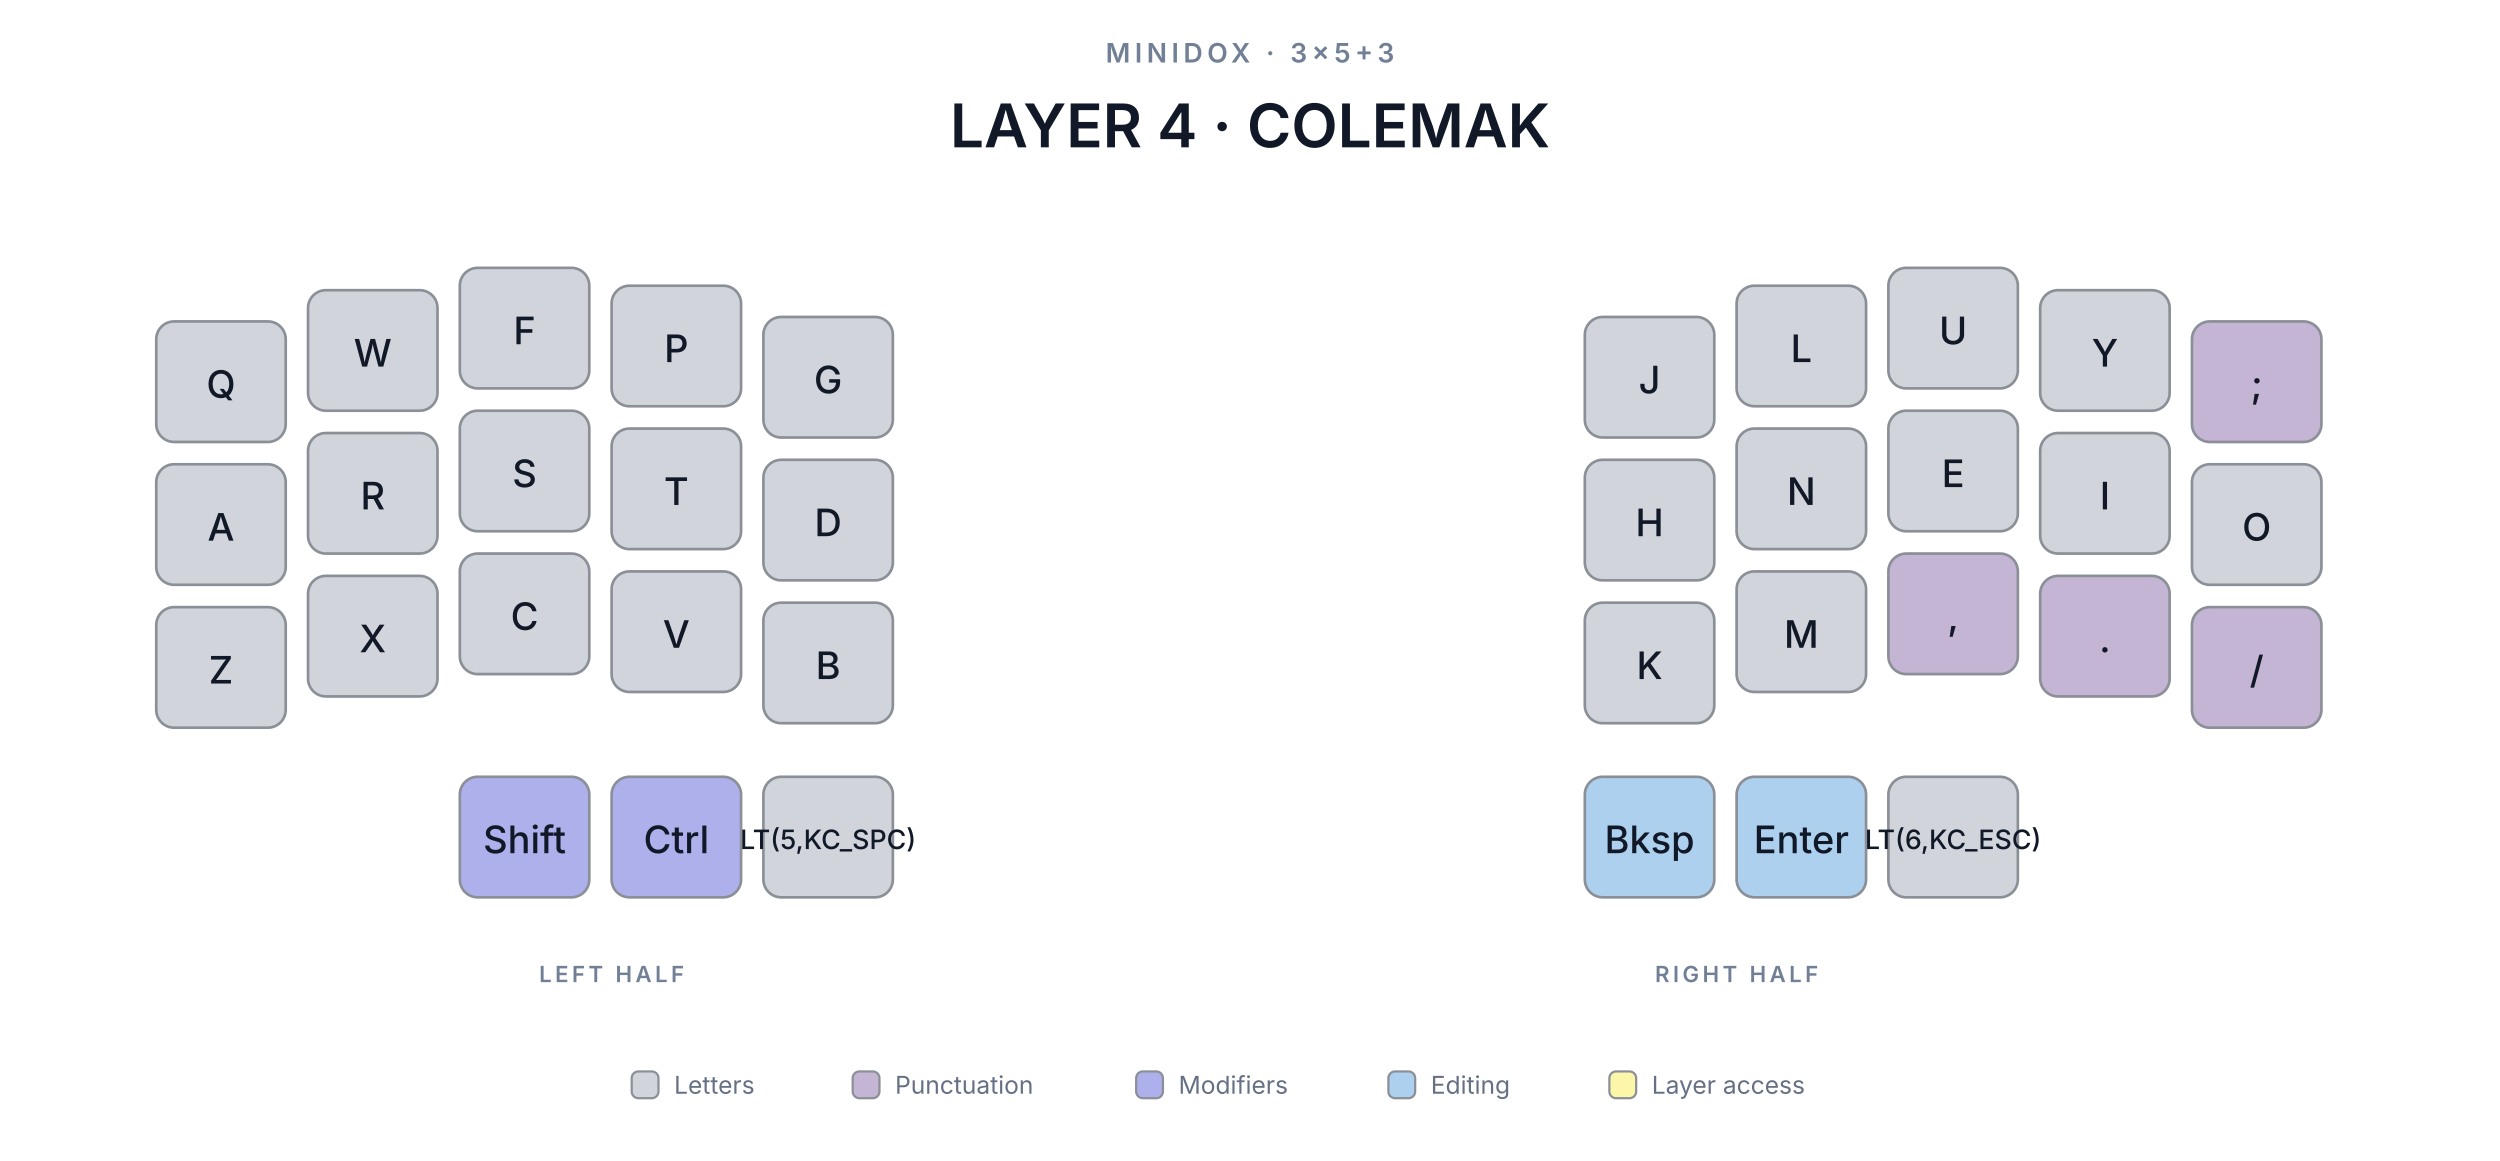
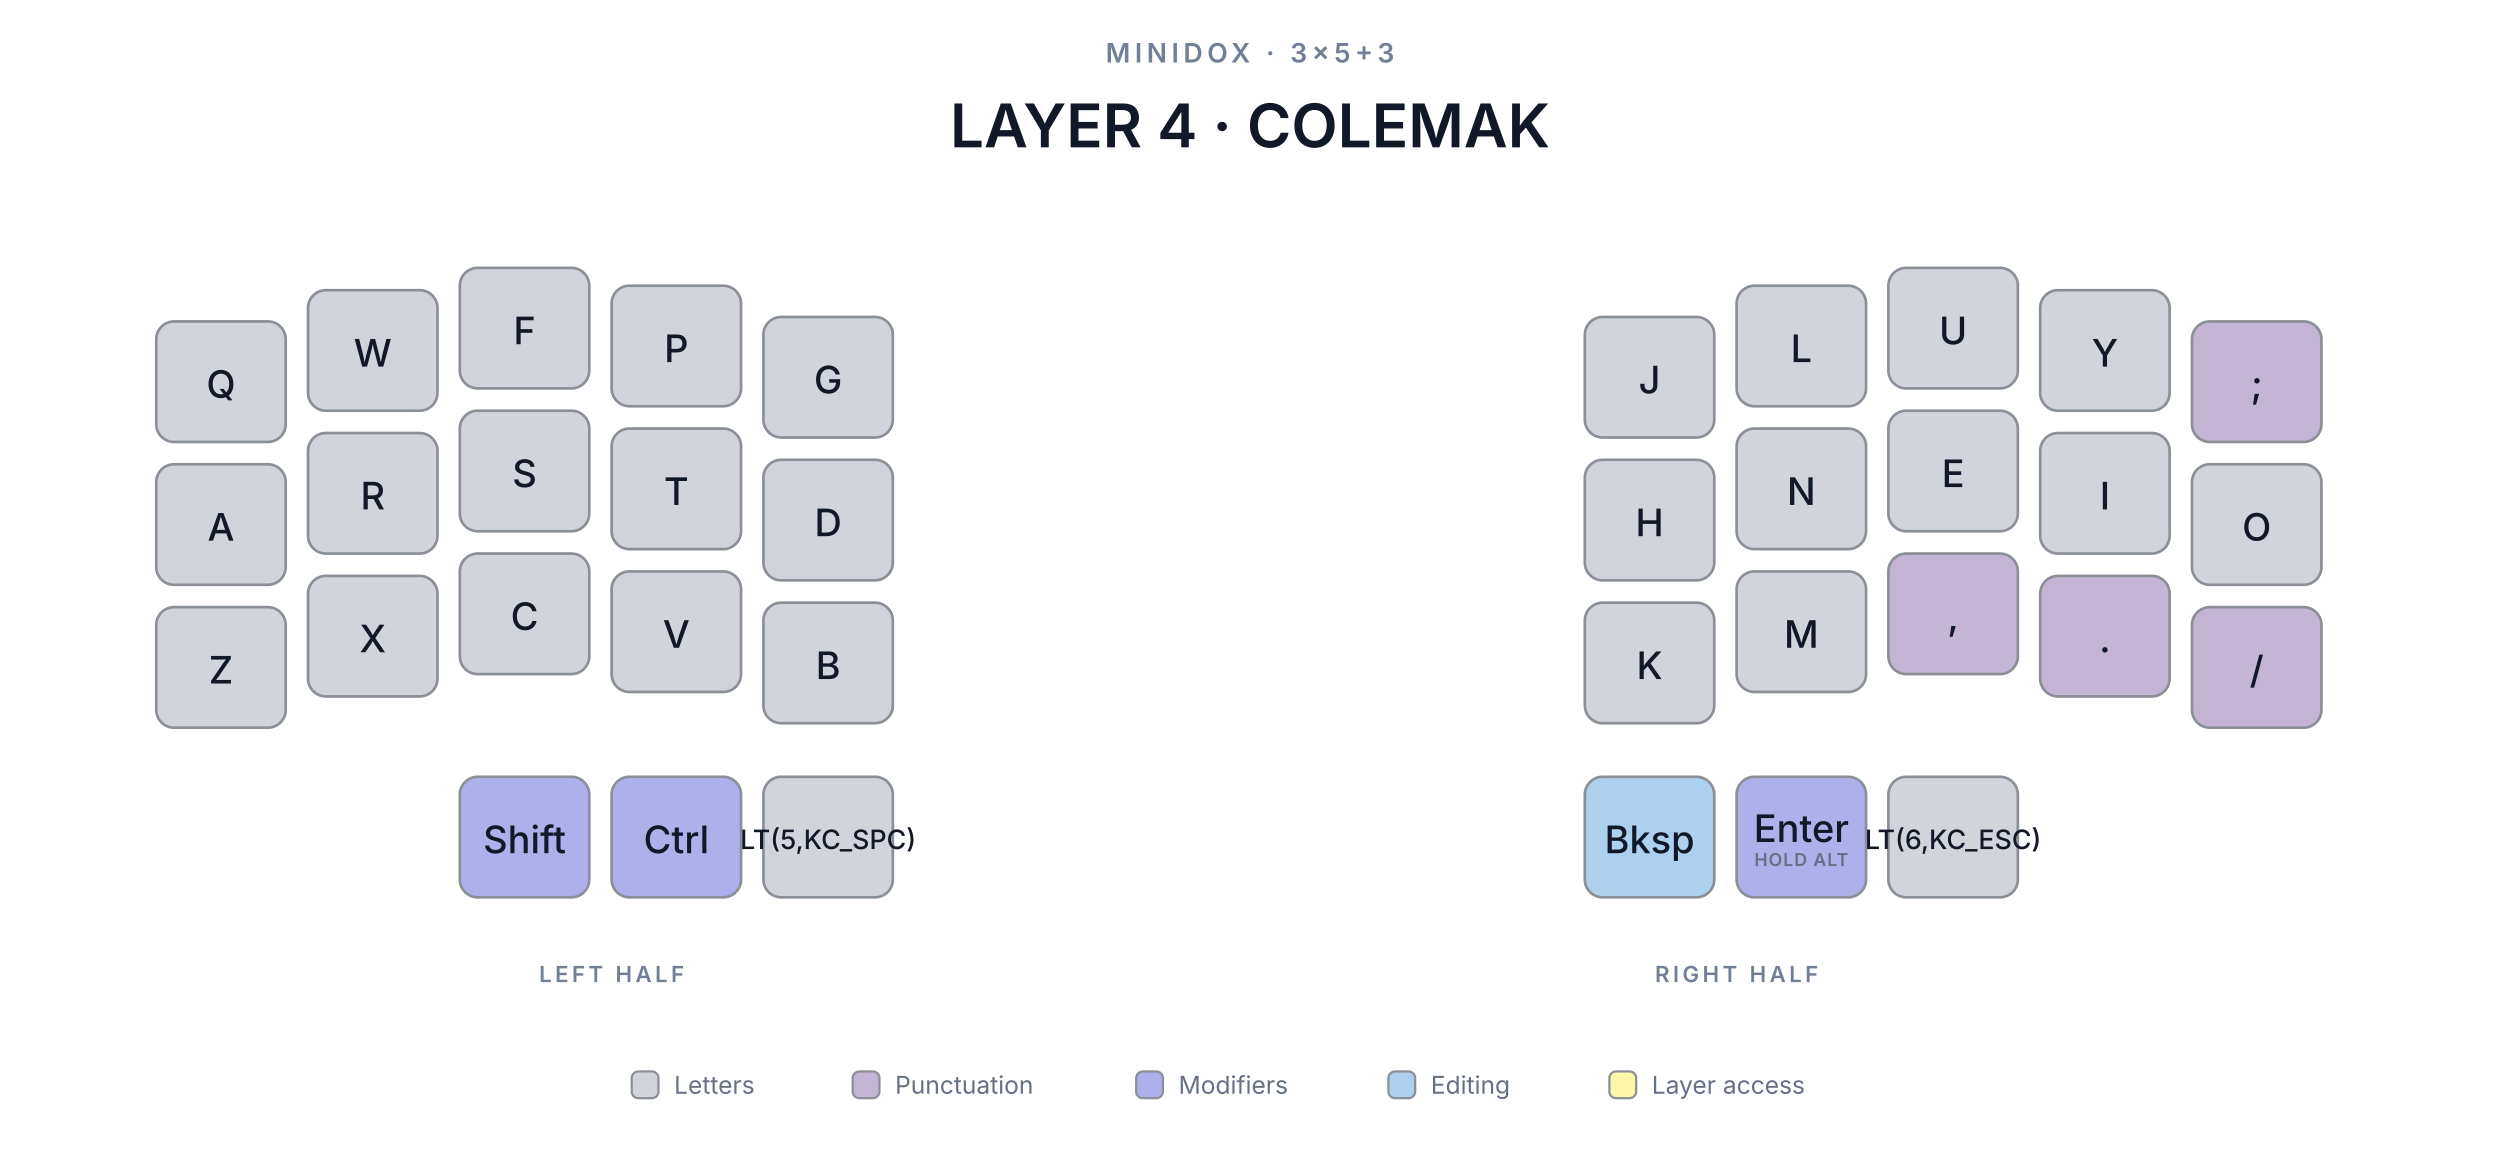
<svg xmlns="http://www.w3.org/2000/svg" viewBox="0 0 1120 520" role="img" aria-labelledby="layer-4-title layer-4-description">
  <style>
    text { font-family: Inter, ui-sans-serif, system-ui, -apple-system, BlinkMacSystemFont, "Segoe UI", sans-serif; fill: #111827; }
    .kicker { font-size: 12px; font-weight: 600; letter-spacing: 2px; text-anchor: middle; fill: #718096; }
    .title { font-size: 27px; font-weight: 600; text-anchor: middle; }
    .key-label { font-weight: 500; text-anchor: middle; dominant-baseline: middle; }
    .key-sub { font-size: 8px; font-weight: 600; letter-spacing: 0.4px; text-anchor: middle; fill: #667085; }
    .half-label { font-size: 10px; font-weight: 600; letter-spacing: 1.5px; text-anchor: middle; fill: #718096; }
    .legend-label { font-size: 11px; fill: #667085; }
  </style>
  <text x="560" y="28" class="kicker">MINIDOX · 3×5+3</text>
  <text x="560" y="66" class="title">LAYER 4 · COLEMAK</text>
  <rect x="70" y="144" width="58" height="54" rx="8" fill="#d1d5db" stroke="#8b8f97" stroke-width="1.2" />
  <text x="99.0" y="172.0" class="key-label" font-size="17">Q</text>
  <rect x="710" y="142" width="58" height="54" rx="8" fill="#d1d5db" stroke="#8b8f97" stroke-width="1.2" />
  <text x="739.0" y="170.0" class="key-label" font-size="17">J</text>
  <rect x="138" y="130" width="58" height="54" rx="8" fill="#d1d5db" stroke="#8b8f97" stroke-width="1.2" />
  <text x="167.0" y="158.0" class="key-label" font-size="17">W</text>
  <rect x="778" y="128" width="58" height="54" rx="8" fill="#d1d5db" stroke="#8b8f97" stroke-width="1.2" />
  <text x="807.0" y="156.0" class="key-label" font-size="17">L</text>
  <rect x="206" y="120" width="58" height="54" rx="8" fill="#d1d5db" stroke="#8b8f97" stroke-width="1.2" />
  <text x="235.0" y="148.0" class="key-label" font-size="17">F</text>
  <rect x="846" y="120" width="58" height="54" rx="8" fill="#d1d5db" stroke="#8b8f97" stroke-width="1.2" />
  <text x="875.0" y="148.0" class="key-label" font-size="17">U</text>
  <rect x="274" y="128" width="58" height="54" rx="8" fill="#d1d5db" stroke="#8b8f97" stroke-width="1.2" />
  <text x="303.0" y="156.0" class="key-label" font-size="17">P</text>
  <rect x="914" y="130" width="58" height="54" rx="8" fill="#d1d5db" stroke="#8b8f97" stroke-width="1.2" />
  <text x="943.0" y="158.0" class="key-label" font-size="17">Y</text>
  <rect x="342" y="142" width="58" height="54" rx="8" fill="#d1d5db" stroke="#8b8f97" stroke-width="1.2" />
  <text x="371.0" y="170.0" class="key-label" font-size="17">G</text>
  <rect x="982" y="144" width="58" height="54" rx="8" fill="#c4b5d4" stroke="#8b8f97" stroke-width="1.2" />
  <text x="1011.0" y="172.0" class="key-label" font-size="17">;</text>
  <rect x="70" y="208" width="58" height="54" rx="8" fill="#d1d5db" stroke="#8b8f97" stroke-width="1.2" />
  <text x="99.0" y="236.0" class="key-label" font-size="17">A</text>
  <rect x="710" y="206" width="58" height="54" rx="8" fill="#d1d5db" stroke="#8b8f97" stroke-width="1.2" />
  <text x="739.0" y="234.0" class="key-label" font-size="17">H</text>
  <rect x="138" y="194" width="58" height="54" rx="8" fill="#d1d5db" stroke="#8b8f97" stroke-width="1.2" />
  <text x="167.0" y="222.0" class="key-label" font-size="17">R</text>
  <rect x="778" y="192" width="58" height="54" rx="8" fill="#d1d5db" stroke="#8b8f97" stroke-width="1.2" />
  <text x="807.0" y="220.0" class="key-label" font-size="17">N</text>
  <rect x="206" y="184" width="58" height="54" rx="8" fill="#d1d5db" stroke="#8b8f97" stroke-width="1.2" />
  <text x="235.0" y="212.0" class="key-label" font-size="17">S</text>
  <rect x="846" y="184" width="58" height="54" rx="8" fill="#d1d5db" stroke="#8b8f97" stroke-width="1.2" />
  <text x="875.0" y="212.0" class="key-label" font-size="17">E</text>
  <rect x="274" y="192" width="58" height="54" rx="8" fill="#d1d5db" stroke="#8b8f97" stroke-width="1.2" />
  <text x="303.0" y="220.0" class="key-label" font-size="17">T</text>
  <rect x="914" y="194" width="58" height="54" rx="8" fill="#d1d5db" stroke="#8b8f97" stroke-width="1.2" />
  <text x="943.0" y="222.0" class="key-label" font-size="17">I</text>
  <rect x="342" y="206" width="58" height="54" rx="8" fill="#d1d5db" stroke="#8b8f97" stroke-width="1.2" />
  <text x="371.0" y="234.0" class="key-label" font-size="17">D</text>
  <rect x="982" y="208" width="58" height="54" rx="8" fill="#d1d5db" stroke="#8b8f97" stroke-width="1.2" />
  <text x="1011.0" y="236.0" class="key-label" font-size="17">O</text>
  <rect x="70" y="272" width="58" height="54" rx="8" fill="#d1d5db" stroke="#8b8f97" stroke-width="1.2" />
  <text x="99.0" y="300.0" class="key-label" font-size="17">Z</text>
  <rect x="710" y="270" width="58" height="54" rx="8" fill="#d1d5db" stroke="#8b8f97" stroke-width="1.2" />
  <text x="739.0" y="298.0" class="key-label" font-size="17">K</text>
  <rect x="138" y="258" width="58" height="54" rx="8" fill="#d1d5db" stroke="#8b8f97" stroke-width="1.2" />
  <text x="167.0" y="286.0" class="key-label" font-size="17">X</text>
  <rect x="778" y="256" width="58" height="54" rx="8" fill="#d1d5db" stroke="#8b8f97" stroke-width="1.2" />
  <text x="807.0" y="284.0" class="key-label" font-size="17">M</text>
  <rect x="206" y="248" width="58" height="54" rx="8" fill="#d1d5db" stroke="#8b8f97" stroke-width="1.2" />
  <text x="235.0" y="276.0" class="key-label" font-size="17">C</text>
  <rect x="846" y="248" width="58" height="54" rx="8" fill="#c4b5d4" stroke="#8b8f97" stroke-width="1.2" />
  <text x="875.0" y="276.0" class="key-label" font-size="17">,</text>
  <rect x="274" y="256" width="58" height="54" rx="8" fill="#d1d5db" stroke="#8b8f97" stroke-width="1.2" />
  <text x="303.0" y="284.0" class="key-label" font-size="17">V</text>
  <rect x="914" y="258" width="58" height="54" rx="8" fill="#c4b5d4" stroke="#8b8f97" stroke-width="1.2" />
  <text x="943.0" y="286.0" class="key-label" font-size="17">.</text>
  <rect x="342" y="270" width="58" height="54" rx="8" fill="#d1d5db" stroke="#8b8f97" stroke-width="1.2" />
  <text x="371.0" y="298.0" class="key-label" font-size="17">B</text>
  <rect x="982" y="272" width="58" height="54" rx="8" fill="#c4b5d4" stroke="#8b8f97" stroke-width="1.2" />
  <text x="1011.0" y="300.0" class="key-label" font-size="17">/</text>
  <rect x="206" y="348" width="58" height="54" rx="8" fill="#aeb0ec" stroke="#8b8f97" stroke-width="1.2" />
  <text x="235.0" y="376.0" class="key-label" font-size="17">Shift</text>
  <rect x="274" y="348" width="58" height="54" rx="8" fill="#aeb0ec" stroke="#8b8f97" stroke-width="1.2" />
  <text x="303.0" y="376.0" class="key-label" font-size="17">Ctrl</text>
  <rect x="342" y="348" width="58" height="54" rx="8" fill="#d1d5db" stroke="#8b8f97" stroke-width="1.2" />
  <text x="371.0" y="376.0" class="key-label" font-size="12">LT(5,KC_SPC)</text>
  <rect x="710" y="348" width="58" height="54" rx="8" fill="#acd0ed" stroke="#8b8f97" stroke-width="1.2" />
  <text x="739.0" y="376.0" class="key-label" font-size="17">Bksp</text>
-   <rect x="778" y="348" width="58" height="54" rx="8" fill="#acd0ed" stroke="#8b8f97" stroke-width="1.2" />
-   <text x="807.0" y="376.0" class="key-label" font-size="17">Enter</text>
+   <rect x="778" y="348" width="58" height="54" rx="8" fill="#aeb0ec" stroke="#8b8f97" stroke-width="1.2" />
+   <text x="807.0" y="371.0" class="key-label" font-size="17">Enter</text>
+   <text x="807.0" y="388.0" class="key-sub">HOLD ALT</text>
  <rect x="846" y="348" width="58" height="54" rx="8" fill="#d1d5db" stroke="#8b8f97" stroke-width="1.2" />
  <text x="875.0" y="376.0" class="key-label" font-size="12">LT(6,KC_ESC)</text>
  <text x="274" y="440" class="half-label">LEFT HALF</text>
  <text x="778" y="440" class="half-label">RIGHT HALF</text>
  <rect x="283.0" y="480" width="12" height="12" rx="3" fill="#d1d5db" stroke="#8b8f97" stroke-width="1" />
  <text x="302.0" y="490" class="legend-label">Letters</text>
  <rect x="382.0" y="480" width="12" height="12" rx="3" fill="#c4b5d4" stroke="#8b8f97" stroke-width="1" />
  <text x="401.0" y="490" class="legend-label">Punctuation</text>
  <rect x="509.0" y="480" width="12" height="12" rx="3" fill="#aeb0ec" stroke="#8b8f97" stroke-width="1" />
  <text x="528.0" y="490" class="legend-label">Modifiers</text>
  <rect x="622.0" y="480" width="12" height="12" rx="3" fill="#acd0ed" stroke="#8b8f97" stroke-width="1" />
  <text x="641.0" y="490" class="legend-label">Editing</text>
  <rect x="721.0" y="480" width="12" height="12" rx="3" fill="#fcf7a8" stroke="#8b8f97" stroke-width="1" />
  <text x="740.0" y="490" class="legend-label">Layer access</text>
</svg>
